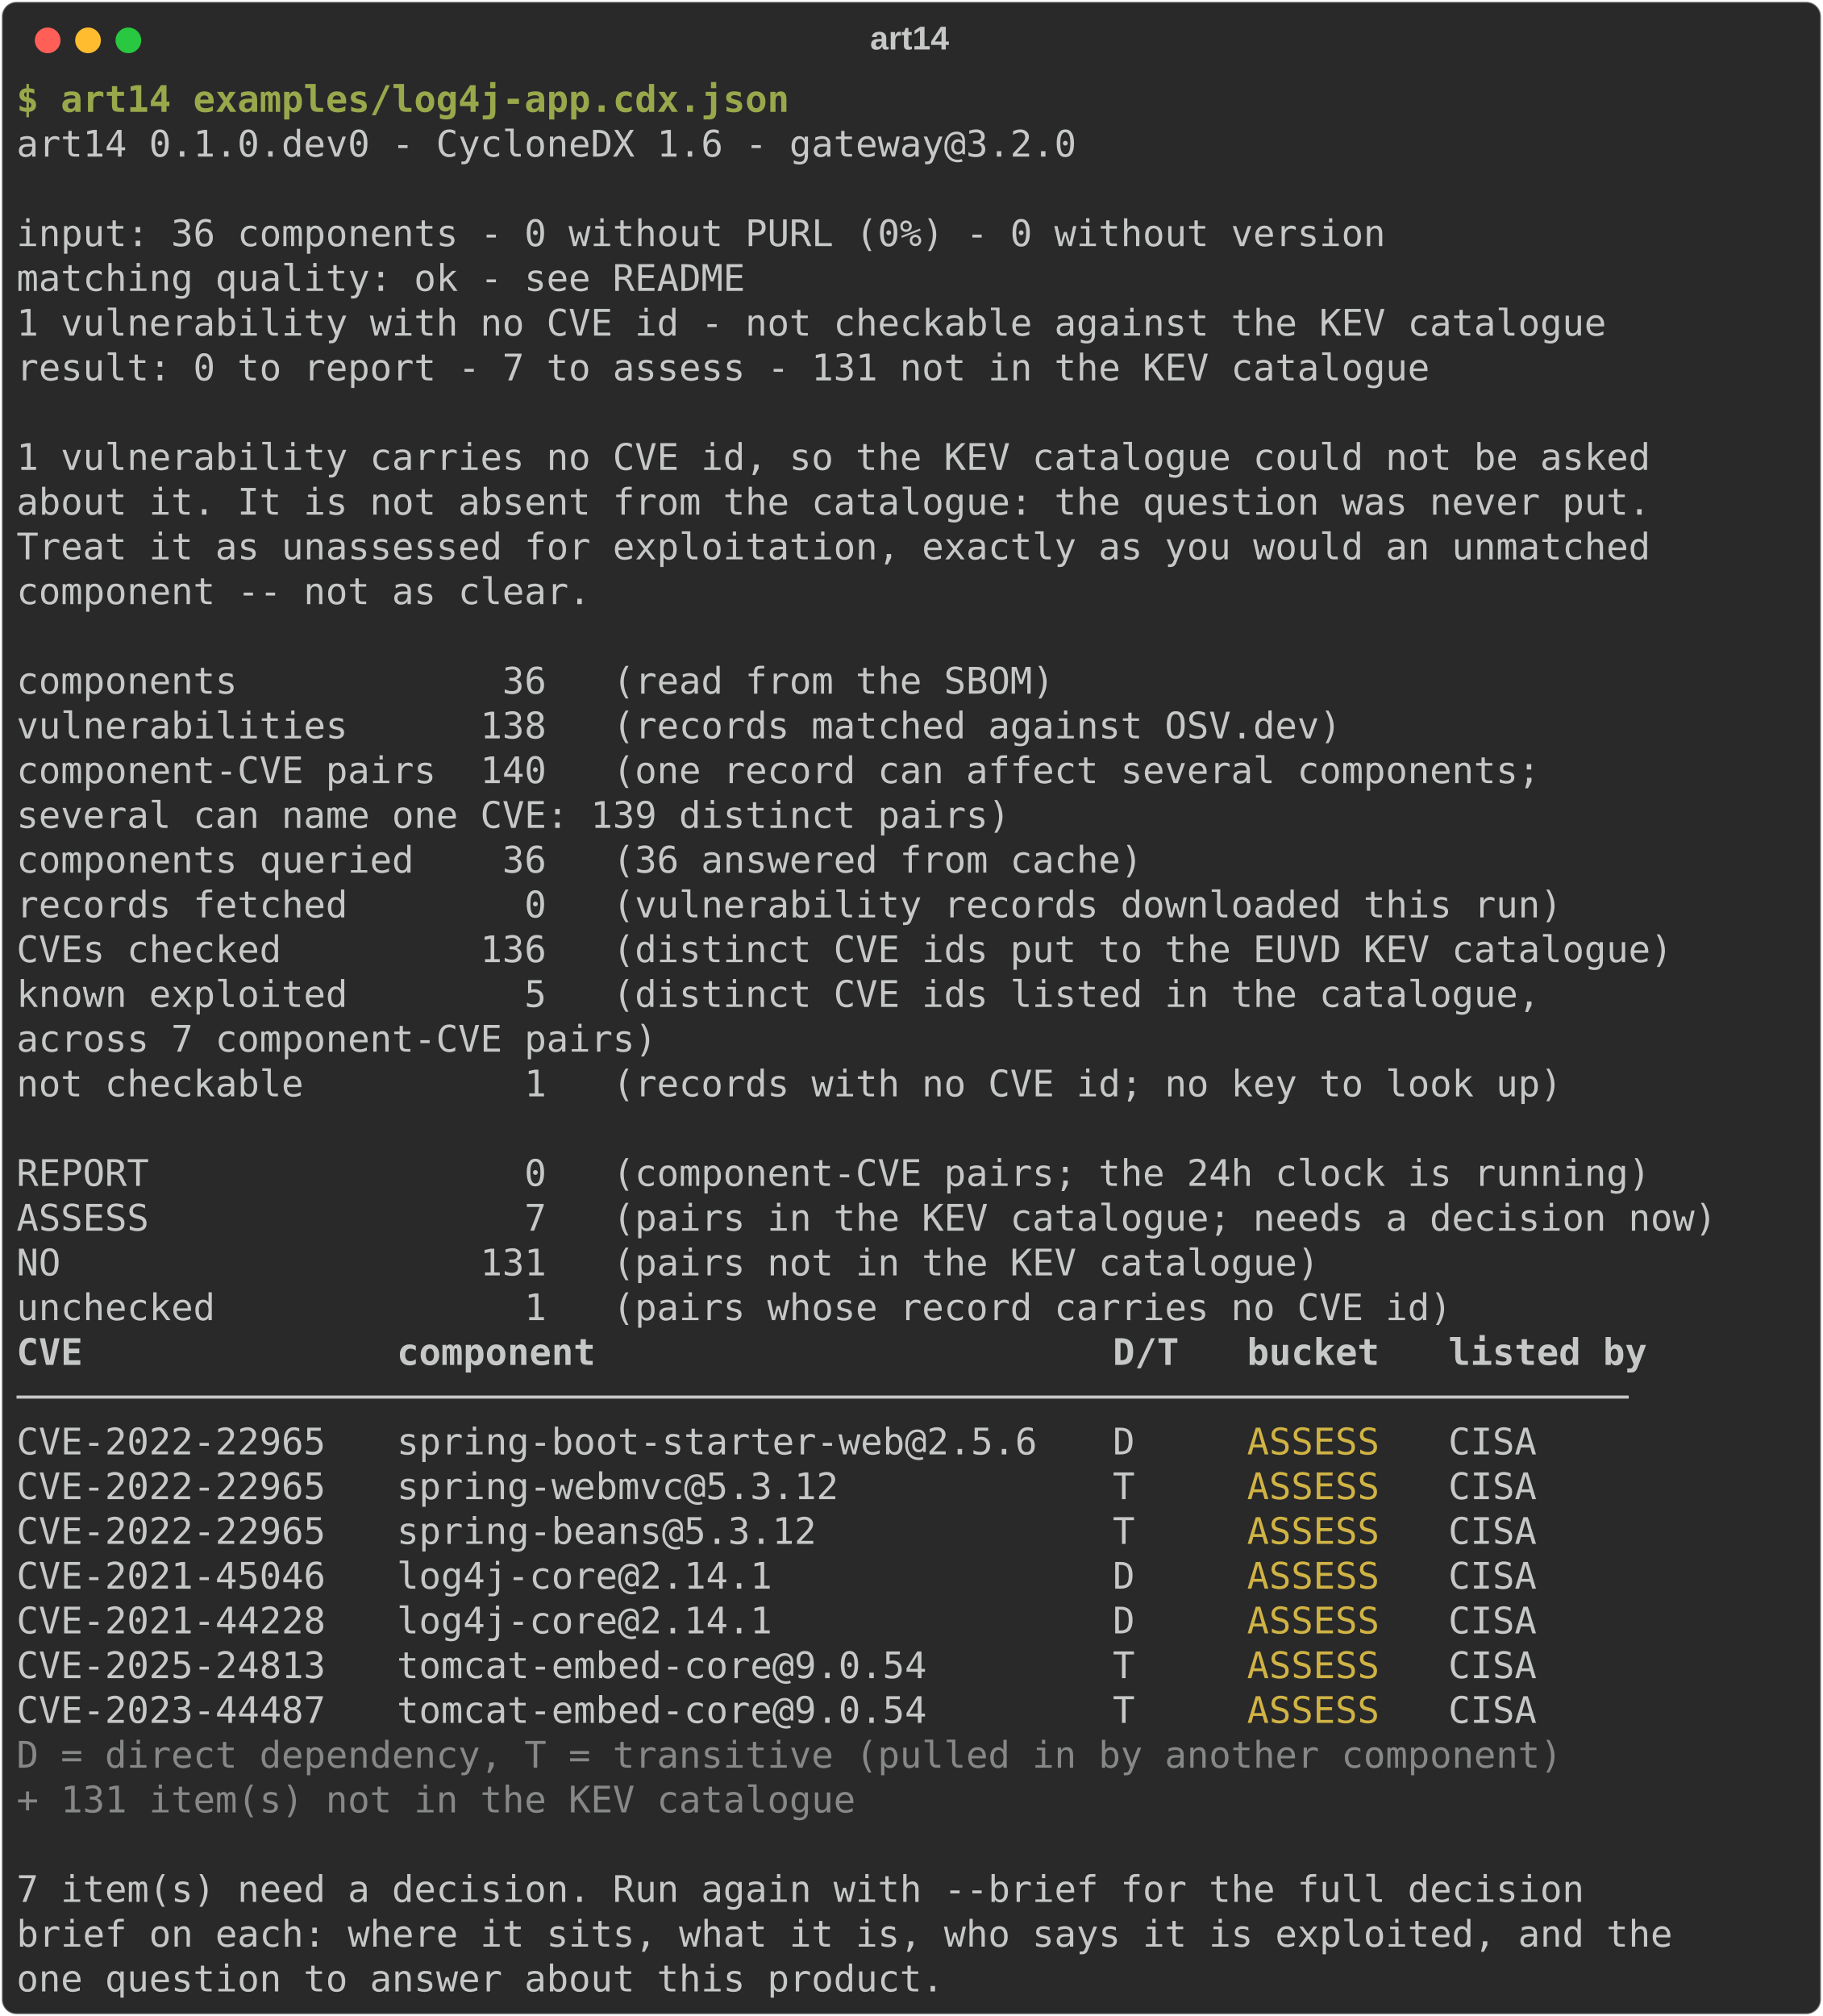
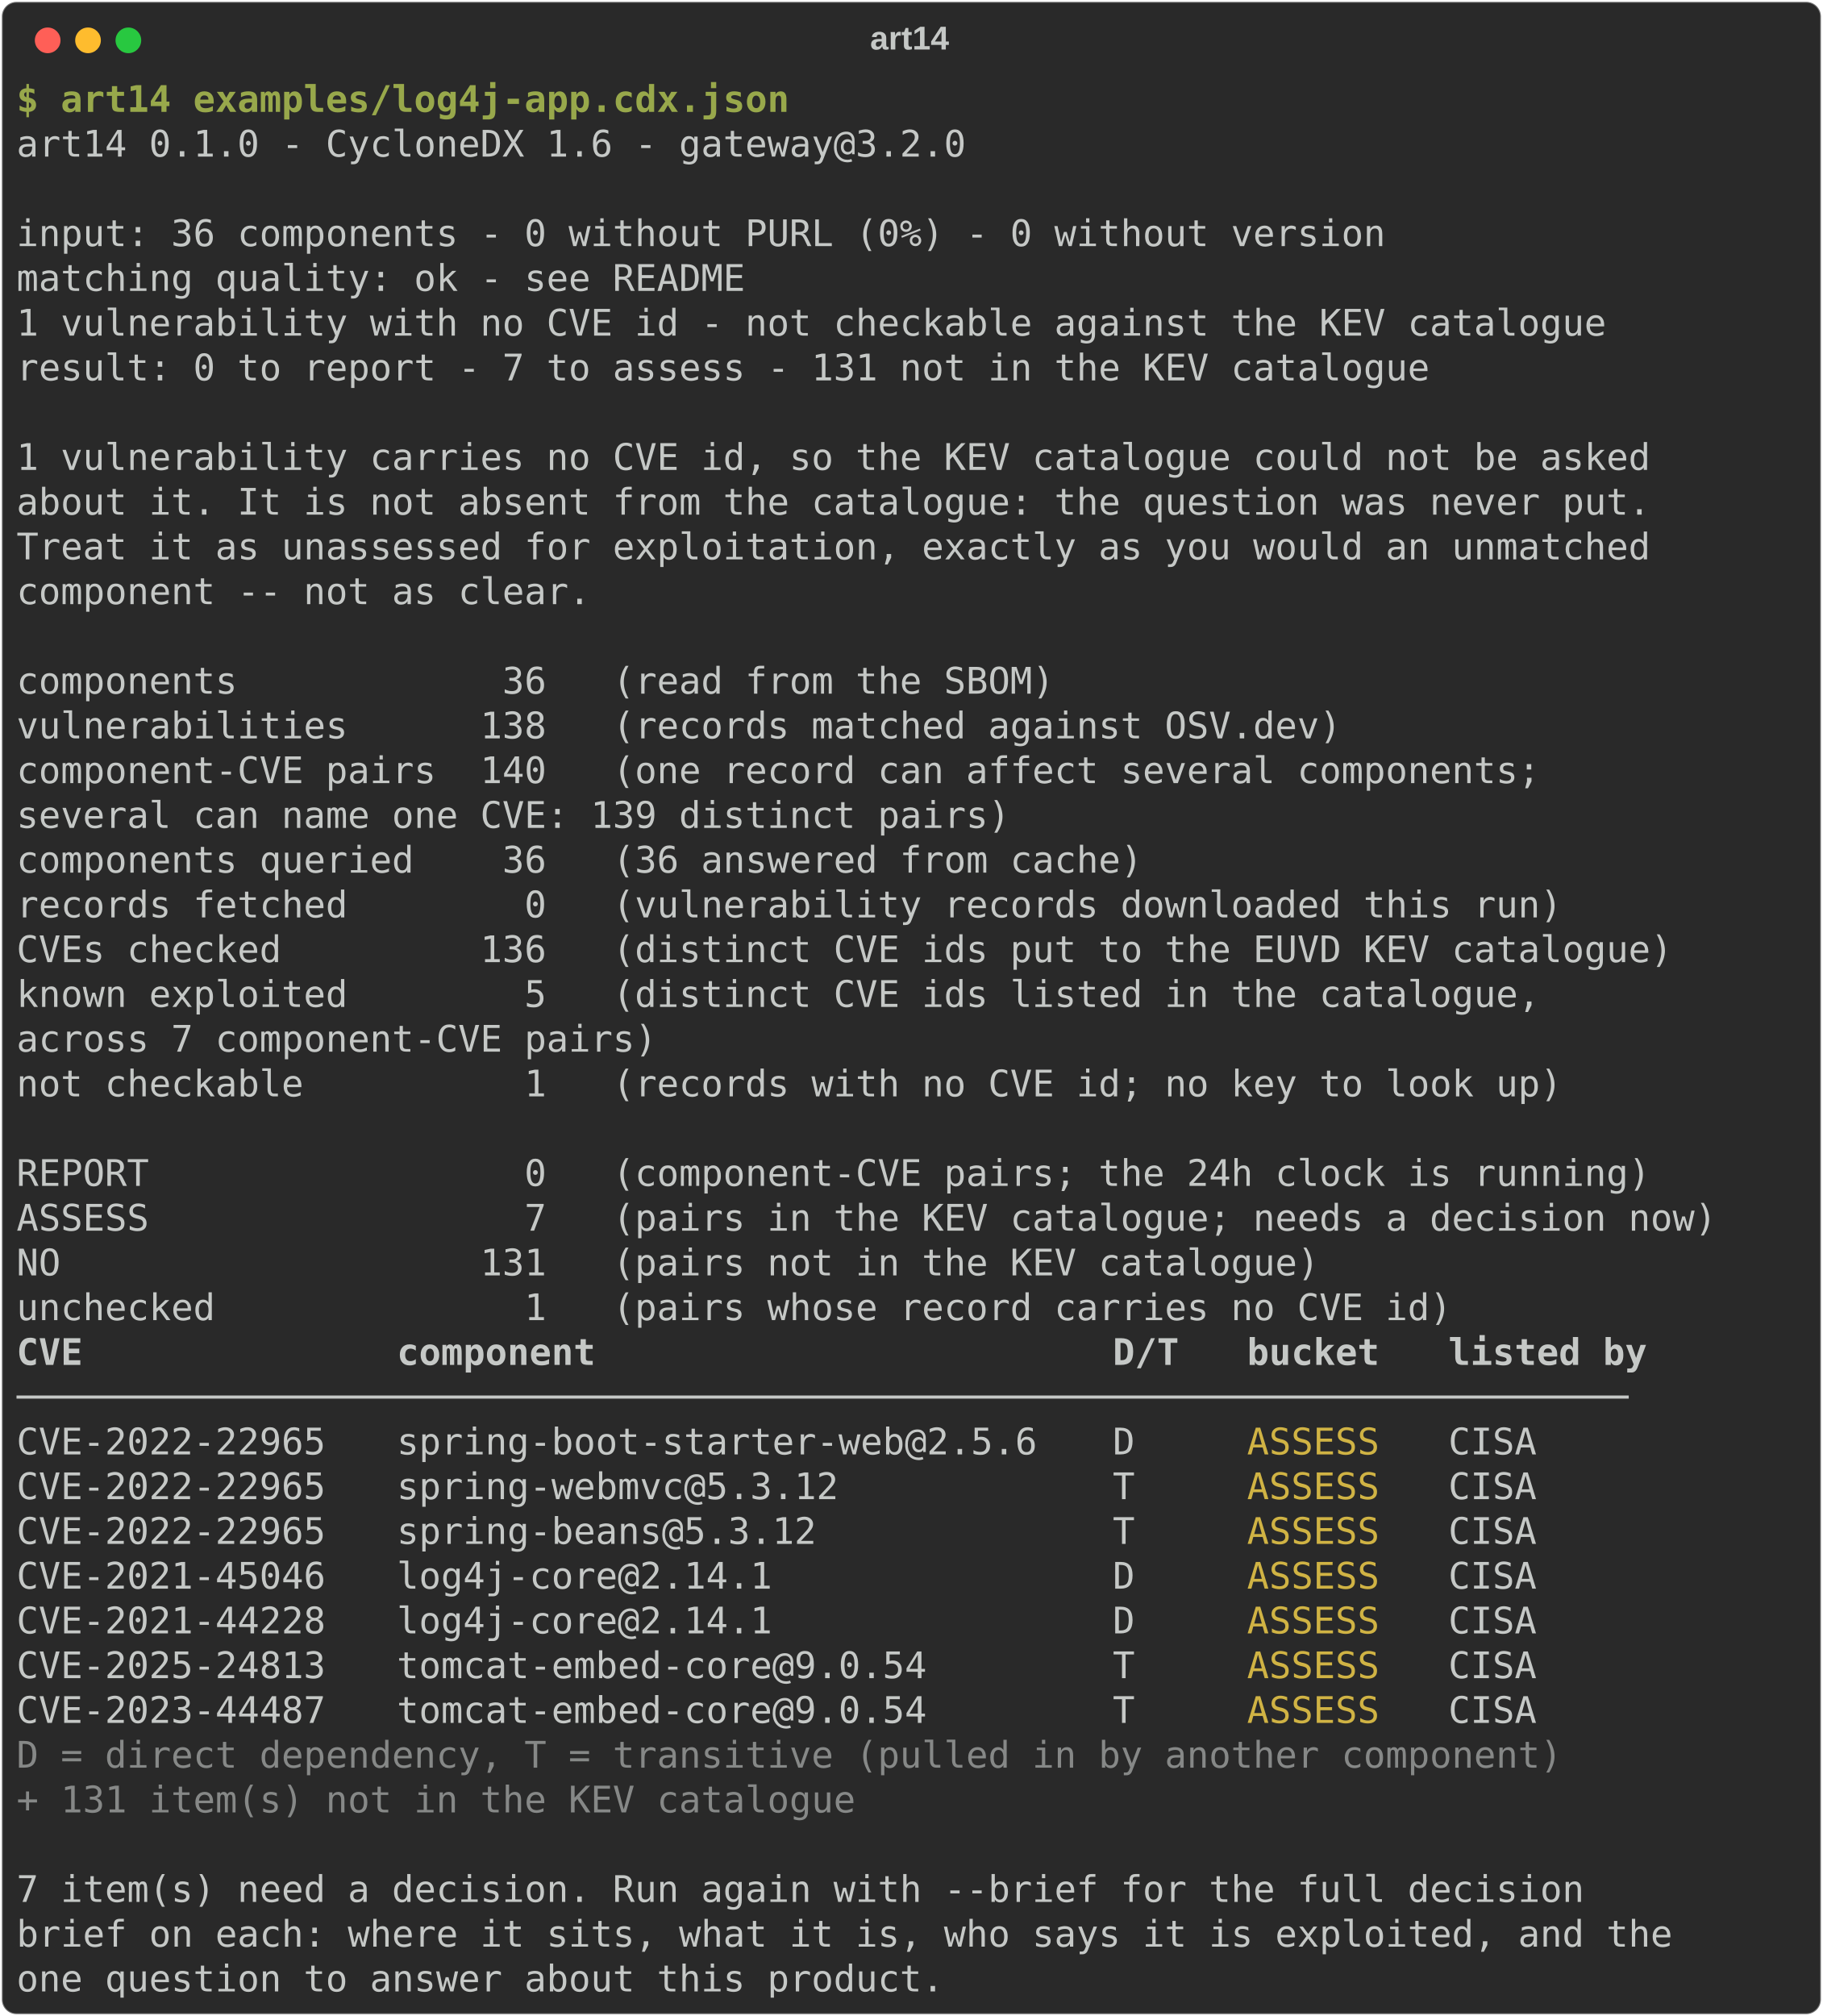
<svg xmlns="http://www.w3.org/2000/svg" class="rich-terminal" viewBox="0 0 994 1099.2">
  <style>
-     .terminal-4343201-matrix {
+     .terminal-1123959812-matrix {
        font-family: "Cascadia Mono", "DejaVu Sans Mono", "Liberation Mono", Menlo, Consolas, monospace;
        font-size: 20px;
        line-height: 24.4px;
    }

-     .terminal-4343201-title {
+     .terminal-1123959812-title {
        font-size: 18px;
        font-weight: bold;
        font-family: arial;
    }

-     .terminal-4343201-r1 { fill: #98a84b;font-weight: bold }
- .terminal-4343201-r2 { fill: #c5c8c6 }
- .terminal-4343201-r3 { fill: #c5c8c6;font-weight: bold }
- .terminal-4343201-r4 { fill: #d0b344 }
- .terminal-4343201-r5 { fill: #868887 }
+     .terminal-1123959812-r1 { fill: #98a84b;font-weight: bold }
+ .terminal-1123959812-r2 { fill: #c5c8c6 }
+ .terminal-1123959812-r3 { fill: #c5c8c6;font-weight: bold }
+ .terminal-1123959812-r4 { fill: #d0b344 }
+ .terminal-1123959812-r5 { fill: #868887 }
    </style>
  <defs>
-     <clipPath id="terminal-4343201-clip-terminal">
+     <clipPath id="terminal-1123959812-clip-terminal">
      <rect x="0" y="0" width="975.0" height="1048.2" />
    </clipPath>
-     <clipPath id="terminal-4343201-line-0">
+     <clipPath id="terminal-1123959812-line-0">
      <rect x="0" y="1.5" width="976" height="24.65" />
    </clipPath>
-     <clipPath id="terminal-4343201-line-1">
+     <clipPath id="terminal-1123959812-line-1">
      <rect x="0" y="25.9" width="976" height="24.65" />
    </clipPath>
-     <clipPath id="terminal-4343201-line-2">
+     <clipPath id="terminal-1123959812-line-2">
      <rect x="0" y="50.3" width="976" height="24.65" />
    </clipPath>
-     <clipPath id="terminal-4343201-line-3">
+     <clipPath id="terminal-1123959812-line-3">
      <rect x="0" y="74.7" width="976" height="24.65" />
    </clipPath>
-     <clipPath id="terminal-4343201-line-4">
+     <clipPath id="terminal-1123959812-line-4">
      <rect x="0" y="99.1" width="976" height="24.65" />
    </clipPath>
-     <clipPath id="terminal-4343201-line-5">
+     <clipPath id="terminal-1123959812-line-5">
      <rect x="0" y="123.5" width="976" height="24.65" />
    </clipPath>
-     <clipPath id="terminal-4343201-line-6">
+     <clipPath id="terminal-1123959812-line-6">
      <rect x="0" y="147.9" width="976" height="24.65" />
    </clipPath>
-     <clipPath id="terminal-4343201-line-7">
+     <clipPath id="terminal-1123959812-line-7">
      <rect x="0" y="172.3" width="976" height="24.65" />
    </clipPath>
-     <clipPath id="terminal-4343201-line-8">
+     <clipPath id="terminal-1123959812-line-8">
      <rect x="0" y="196.7" width="976" height="24.65" />
    </clipPath>
-     <clipPath id="terminal-4343201-line-9">
+     <clipPath id="terminal-1123959812-line-9">
      <rect x="0" y="221.1" width="976" height="24.65" />
    </clipPath>
-     <clipPath id="terminal-4343201-line-10">
+     <clipPath id="terminal-1123959812-line-10">
      <rect x="0" y="245.5" width="976" height="24.65" />
    </clipPath>
-     <clipPath id="terminal-4343201-line-11">
+     <clipPath id="terminal-1123959812-line-11">
      <rect x="0" y="269.9" width="976" height="24.65" />
    </clipPath>
-     <clipPath id="terminal-4343201-line-12">
+     <clipPath id="terminal-1123959812-line-12">
      <rect x="0" y="294.3" width="976" height="24.65" />
    </clipPath>
-     <clipPath id="terminal-4343201-line-13">
+     <clipPath id="terminal-1123959812-line-13">
      <rect x="0" y="318.7" width="976" height="24.65" />
    </clipPath>
-     <clipPath id="terminal-4343201-line-14">
+     <clipPath id="terminal-1123959812-line-14">
      <rect x="0" y="343.1" width="976" height="24.65" />
    </clipPath>
-     <clipPath id="terminal-4343201-line-15">
+     <clipPath id="terminal-1123959812-line-15">
      <rect x="0" y="367.5" width="976" height="24.65" />
    </clipPath>
-     <clipPath id="terminal-4343201-line-16">
+     <clipPath id="terminal-1123959812-line-16">
      <rect x="0" y="391.9" width="976" height="24.65" />
    </clipPath>
-     <clipPath id="terminal-4343201-line-17">
+     <clipPath id="terminal-1123959812-line-17">
      <rect x="0" y="416.3" width="976" height="24.65" />
    </clipPath>
-     <clipPath id="terminal-4343201-line-18">
+     <clipPath id="terminal-1123959812-line-18">
      <rect x="0" y="440.7" width="976" height="24.65" />
    </clipPath>
-     <clipPath id="terminal-4343201-line-19">
+     <clipPath id="terminal-1123959812-line-19">
      <rect x="0" y="465.1" width="976" height="24.65" />
    </clipPath>
-     <clipPath id="terminal-4343201-line-20">
+     <clipPath id="terminal-1123959812-line-20">
      <rect x="0" y="489.5" width="976" height="24.65" />
    </clipPath>
-     <clipPath id="terminal-4343201-line-21">
+     <clipPath id="terminal-1123959812-line-21">
      <rect x="0" y="513.9" width="976" height="24.65" />
    </clipPath>
-     <clipPath id="terminal-4343201-line-22">
+     <clipPath id="terminal-1123959812-line-22">
      <rect x="0" y="538.3" width="976" height="24.65" />
    </clipPath>
-     <clipPath id="terminal-4343201-line-23">
+     <clipPath id="terminal-1123959812-line-23">
      <rect x="0" y="562.7" width="976" height="24.65" />
    </clipPath>
-     <clipPath id="terminal-4343201-line-24">
+     <clipPath id="terminal-1123959812-line-24">
      <rect x="0" y="587.1" width="976" height="24.65" />
    </clipPath>
-     <clipPath id="terminal-4343201-line-25">
+     <clipPath id="terminal-1123959812-line-25">
      <rect x="0" y="611.5" width="976" height="24.65" />
    </clipPath>
-     <clipPath id="terminal-4343201-line-26">
+     <clipPath id="terminal-1123959812-line-26">
      <rect x="0" y="635.9" width="976" height="24.65" />
    </clipPath>
-     <clipPath id="terminal-4343201-line-27">
+     <clipPath id="terminal-1123959812-line-27">
      <rect x="0" y="660.3" width="976" height="24.65" />
    </clipPath>
-     <clipPath id="terminal-4343201-line-28">
+     <clipPath id="terminal-1123959812-line-28">
      <rect x="0" y="684.7" width="976" height="24.65" />
    </clipPath>
-     <clipPath id="terminal-4343201-line-29">
+     <clipPath id="terminal-1123959812-line-29">
      <rect x="0" y="709.1" width="976" height="24.65" />
    </clipPath>
-     <clipPath id="terminal-4343201-line-30">
+     <clipPath id="terminal-1123959812-line-30">
      <rect x="0" y="733.5" width="976" height="24.65" />
    </clipPath>
-     <clipPath id="terminal-4343201-line-31">
+     <clipPath id="terminal-1123959812-line-31">
      <rect x="0" y="757.9" width="976" height="24.65" />
    </clipPath>
-     <clipPath id="terminal-4343201-line-32">
+     <clipPath id="terminal-1123959812-line-32">
      <rect x="0" y="782.3" width="976" height="24.65" />
    </clipPath>
-     <clipPath id="terminal-4343201-line-33">
+     <clipPath id="terminal-1123959812-line-33">
      <rect x="0" y="806.7" width="976" height="24.65" />
    </clipPath>
-     <clipPath id="terminal-4343201-line-34">
+     <clipPath id="terminal-1123959812-line-34">
      <rect x="0" y="831.1" width="976" height="24.65" />
    </clipPath>
-     <clipPath id="terminal-4343201-line-35">
+     <clipPath id="terminal-1123959812-line-35">
      <rect x="0" y="855.5" width="976" height="24.65" />
    </clipPath>
-     <clipPath id="terminal-4343201-line-36">
+     <clipPath id="terminal-1123959812-line-36">
      <rect x="0" y="879.9" width="976" height="24.65" />
    </clipPath>
-     <clipPath id="terminal-4343201-line-37">
+     <clipPath id="terminal-1123959812-line-37">
      <rect x="0" y="904.3" width="976" height="24.65" />
    </clipPath>
-     <clipPath id="terminal-4343201-line-38">
+     <clipPath id="terminal-1123959812-line-38">
      <rect x="0" y="928.7" width="976" height="24.65" />
    </clipPath>
-     <clipPath id="terminal-4343201-line-39">
+     <clipPath id="terminal-1123959812-line-39">
      <rect x="0" y="953.1" width="976" height="24.65" />
    </clipPath>
-     <clipPath id="terminal-4343201-line-40">
+     <clipPath id="terminal-1123959812-line-40">
      <rect x="0" y="977.5" width="976" height="24.65" />
    </clipPath>
-     <clipPath id="terminal-4343201-line-41">
+     <clipPath id="terminal-1123959812-line-41">
      <rect x="0" y="1001.9" width="976" height="24.65" />
    </clipPath>
  </defs>
  <rect fill="#292929" stroke="rgba(255,255,255,0.35)" stroke-width="1" x="1" y="1" width="992" height="1097.2" rx="8" />
-   <text class="terminal-4343201-title" fill="#c5c8c6" text-anchor="middle" x="496" y="27">art14</text>
+   <text class="terminal-1123959812-title" fill="#c5c8c6" text-anchor="middle" x="496" y="27">art14</text>
  <g transform="translate(26,22)">
    <circle cx="0" cy="0" r="7" fill="#ff5f57" />
    <circle cx="22" cy="0" r="7" fill="#febc2e" />
    <circle cx="44" cy="0" r="7" fill="#28c840" />
  </g>
-   <g transform="translate(9, 41)" clip-path="url(#terminal-4343201-clip-terminal)">
-     <g class="terminal-4343201-matrix">
-       <text class="terminal-4343201-r1" x="0" y="20" textLength="427" clip-path="url(#terminal-4343201-line-0)">$ art14 examples/log4j-app.cdx.json</text>
-       <text class="terminal-4343201-r2" x="976" y="20" textLength="12.2" clip-path="url(#terminal-4343201-line-0)">
- </text>
-       <text class="terminal-4343201-r2" x="0" y="44.4" textLength="585.6" clip-path="url(#terminal-4343201-line-1)">art14 0.1.0.dev0 - CycloneDX 1.6 - gateway@3.2.0</text>
-       <text class="terminal-4343201-r2" x="976" y="44.4" textLength="12.2" clip-path="url(#terminal-4343201-line-1)">
- </text>
-       <text class="terminal-4343201-r2" x="976" y="68.8" textLength="12.2" clip-path="url(#terminal-4343201-line-2)">
- </text>
-       <text class="terminal-4343201-r2" x="0" y="93.2" textLength="756.4" clip-path="url(#terminal-4343201-line-3)">input: 36 components - 0 without PURL (0%) - 0 without version</text>
-       <text class="terminal-4343201-r2" x="976" y="93.2" textLength="12.2" clip-path="url(#terminal-4343201-line-3)">
- </text>
-       <text class="terminal-4343201-r2" x="0" y="117.6" textLength="488" clip-path="url(#terminal-4343201-line-4)">       matching quality: ok - see README</text>
-       <text class="terminal-4343201-r2" x="976" y="117.6" textLength="12.2" clip-path="url(#terminal-4343201-line-4)">
- </text>
-       <text class="terminal-4343201-r2" x="0" y="142" textLength="963.8" clip-path="url(#terminal-4343201-line-5)">       1 vulnerability with no CVE id - not checkable against the KEV catalogue</text>
-       <text class="terminal-4343201-r2" x="976" y="142" textLength="12.2" clip-path="url(#terminal-4343201-line-5)">
- </text>
-       <text class="terminal-4343201-r2" x="0" y="166.4" textLength="780.8" clip-path="url(#terminal-4343201-line-6)">result: 0 to report - 7 to assess - 131 not in the KEV catalogue</text>
-       <text class="terminal-4343201-r2" x="976" y="166.4" textLength="12.2" clip-path="url(#terminal-4343201-line-6)">
- </text>
-       <text class="terminal-4343201-r2" x="976" y="190.8" textLength="12.2" clip-path="url(#terminal-4343201-line-7)">
- </text>
-       <text class="terminal-4343201-r2" x="0" y="215.2" textLength="902.8" clip-path="url(#terminal-4343201-line-8)">1 vulnerability carries no CVE id, so the KEV catalogue could not be asked</text>
-       <text class="terminal-4343201-r2" x="976" y="215.2" textLength="12.2" clip-path="url(#terminal-4343201-line-8)">
- </text>
-       <text class="terminal-4343201-r2" x="0" y="239.6" textLength="902.8" clip-path="url(#terminal-4343201-line-9)">about it. It is not absent from the catalogue: the question was never put.</text>
-       <text class="terminal-4343201-r2" x="976" y="239.6" textLength="12.2" clip-path="url(#terminal-4343201-line-9)">
- </text>
-       <text class="terminal-4343201-r2" x="0" y="264" textLength="902.8" clip-path="url(#terminal-4343201-line-10)">Treat it as unassessed for exploitation, exactly as you would an unmatched</text>
-       <text class="terminal-4343201-r2" x="976" y="264" textLength="12.2" clip-path="url(#terminal-4343201-line-10)">
- </text>
-       <text class="terminal-4343201-r2" x="0" y="288.4" textLength="317.2" clip-path="url(#terminal-4343201-line-11)">component -- not as clear.</text>
-       <text class="terminal-4343201-r2" x="976" y="288.4" textLength="12.2" clip-path="url(#terminal-4343201-line-11)">
- </text>
-       <text class="terminal-4343201-r2" x="976" y="312.8" textLength="12.2" clip-path="url(#terminal-4343201-line-12)">
- </text>
-       <text class="terminal-4343201-r2" x="0" y="337.2" textLength="597.8" clip-path="url(#terminal-4343201-line-13)">  components            36   (read from the SBOM)</text>
-       <text class="terminal-4343201-r2" x="976" y="337.2" textLength="12.2" clip-path="url(#terminal-4343201-line-13)">
- </text>
-       <text class="terminal-4343201-r2" x="0" y="361.6" textLength="756.4" clip-path="url(#terminal-4343201-line-14)">  vulnerabilities      138   (records matched against OSV.dev)</text>
-       <text class="terminal-4343201-r2" x="976" y="361.6" textLength="12.2" clip-path="url(#terminal-4343201-line-14)">
- </text>
-       <text class="terminal-4343201-r2" x="0" y="386" textLength="866.2" clip-path="url(#terminal-4343201-line-15)">  component-CVE pairs  140   (one record can affect several components;</text>
-       <text class="terminal-4343201-r2" x="976" y="386" textLength="12.2" clip-path="url(#terminal-4343201-line-15)">
- </text>
-       <text class="terminal-4343201-r2" x="0" y="410.4" textLength="902.8" clip-path="url(#terminal-4343201-line-16)">                             several can name one CVE: 139 distinct pairs)</text>
-       <text class="terminal-4343201-r2" x="976" y="410.4" textLength="12.2" clip-path="url(#terminal-4343201-line-16)">
- </text>
-       <text class="terminal-4343201-r2" x="0" y="434.8" textLength="646.6" clip-path="url(#terminal-4343201-line-17)">  components queried    36   (36 answered from cache)</text>
-       <text class="terminal-4343201-r2" x="976" y="434.8" textLength="12.2" clip-path="url(#terminal-4343201-line-17)">
- </text>
-       <text class="terminal-4343201-r2" x="0" y="459.2" textLength="878.4" clip-path="url(#terminal-4343201-line-18)">  records fetched        0   (vulnerability records downloaded this run)</text>
-       <text class="terminal-4343201-r2" x="976" y="459.2" textLength="12.2" clip-path="url(#terminal-4343201-line-18)">
- </text>
-       <text class="terminal-4343201-r2" x="0" y="483.6" textLength="939.4" clip-path="url(#terminal-4343201-line-19)">  CVEs checked         136   (distinct CVE ids put to the EUVD KEV catalogue)</text>
-       <text class="terminal-4343201-r2" x="976" y="483.6" textLength="12.2" clip-path="url(#terminal-4343201-line-19)">
- </text>
-       <text class="terminal-4343201-r2" x="0" y="508" textLength="866.2" clip-path="url(#terminal-4343201-line-20)">  known exploited        5   (distinct CVE ids listed in the catalogue,</text>
-       <text class="terminal-4343201-r2" x="976" y="508" textLength="12.2" clip-path="url(#terminal-4343201-line-20)">
- </text>
-       <text class="terminal-4343201-r2" x="0" y="532.4" textLength="707.6" clip-path="url(#terminal-4343201-line-21)">                             across 7 component-CVE pairs)</text>
-       <text class="terminal-4343201-r2" x="976" y="532.4" textLength="12.2" clip-path="url(#terminal-4343201-line-21)">
- </text>
-       <text class="terminal-4343201-r2" x="0" y="556.8" textLength="878.4" clip-path="url(#terminal-4343201-line-22)">  not checkable          1   (records with no CVE id; no key to look up)</text>
-       <text class="terminal-4343201-r2" x="976" y="556.8" textLength="12.2" clip-path="url(#terminal-4343201-line-22)">
- </text>
-       <text class="terminal-4343201-r2" x="976" y="581.2" textLength="12.2" clip-path="url(#terminal-4343201-line-23)">
- </text>
-       <text class="terminal-4343201-r2" x="0" y="605.6" textLength="927.2" clip-path="url(#terminal-4343201-line-24)">  REPORT                 0   (component-CVE pairs; the 24h clock is running)</text>
-       <text class="terminal-4343201-r2" x="976" y="605.6" textLength="12.2" clip-path="url(#terminal-4343201-line-24)">
- </text>
-       <text class="terminal-4343201-r2" x="0" y="630" textLength="963.8" clip-path="url(#terminal-4343201-line-25)">  ASSESS                 7   (pairs in the KEV catalogue; needs a decision now)</text>
-       <text class="terminal-4343201-r2" x="976" y="630" textLength="12.2" clip-path="url(#terminal-4343201-line-25)">
- </text>
-       <text class="terminal-4343201-r2" x="0" y="654.4" textLength="744.2" clip-path="url(#terminal-4343201-line-26)">  NO                   131   (pairs not in the KEV catalogue)</text>
-       <text class="terminal-4343201-r2" x="976" y="654.4" textLength="12.2" clip-path="url(#terminal-4343201-line-26)">
- </text>
-       <text class="terminal-4343201-r2" x="0" y="678.8" textLength="817.4" clip-path="url(#terminal-4343201-line-27)">  unchecked              1   (pairs whose record carries no CVE id)</text>
-       <text class="terminal-4343201-r2" x="976" y="678.8" textLength="12.2" clip-path="url(#terminal-4343201-line-27)">
- </text>
-       <text class="terminal-4343201-r3" x="0" y="703.2" textLength="170.8" clip-path="url(#terminal-4343201-line-28)">CVE           </text>
-       <text class="terminal-4343201-r3" x="207.4" y="703.2" textLength="353.8" clip-path="url(#terminal-4343201-line-28)">component                    </text>
-       <text class="terminal-4343201-r3" x="597.8" y="703.2" textLength="36.6" clip-path="url(#terminal-4343201-line-28)">D/T</text>
-       <text class="terminal-4343201-r3" x="671" y="703.2" textLength="73.2" clip-path="url(#terminal-4343201-line-28)">bucket</text>
-       <text class="terminal-4343201-r3" x="780.8" y="703.2" textLength="109.8" clip-path="url(#terminal-4343201-line-28)">listed by</text>
-       <text class="terminal-4343201-r2" x="976" y="703.2" textLength="12.2" clip-path="url(#terminal-4343201-line-28)">
- </text>
-       <text class="terminal-4343201-r2" x="0" y="727.6" textLength="890.6" clip-path="url(#terminal-4343201-line-29)">─────────────────────────────────────────────────────────────────────────</text>
-       <text class="terminal-4343201-r2" x="976" y="727.6" textLength="12.2" clip-path="url(#terminal-4343201-line-29)">
- </text>
-       <text class="terminal-4343201-r2" x="0" y="752" textLength="170.8" clip-path="url(#terminal-4343201-line-30)">CVE-2022-22965</text>
-       <text class="terminal-4343201-r2" x="207.4" y="752" textLength="353.8" clip-path="url(#terminal-4343201-line-30)">spring-boot-starter-web@2.5.6</text>
-       <text class="terminal-4343201-r2" x="597.8" y="752" textLength="36.6" clip-path="url(#terminal-4343201-line-30)">D  </text>
-       <text class="terminal-4343201-r4" x="671" y="752" textLength="73.2" clip-path="url(#terminal-4343201-line-30)">ASSESS</text>
-       <text class="terminal-4343201-r2" x="780.8" y="752" textLength="109.8" clip-path="url(#terminal-4343201-line-30)">     CISA</text>
-       <text class="terminal-4343201-r2" x="976" y="752" textLength="12.2" clip-path="url(#terminal-4343201-line-30)">
- </text>
-       <text class="terminal-4343201-r2" x="0" y="776.4" textLength="170.8" clip-path="url(#terminal-4343201-line-31)">CVE-2022-22965</text>
-       <text class="terminal-4343201-r2" x="207.4" y="776.4" textLength="353.8" clip-path="url(#terminal-4343201-line-31)">spring-webmvc@5.3.12         </text>
-       <text class="terminal-4343201-r2" x="597.8" y="776.4" textLength="36.6" clip-path="url(#terminal-4343201-line-31)">T  </text>
-       <text class="terminal-4343201-r4" x="671" y="776.4" textLength="73.2" clip-path="url(#terminal-4343201-line-31)">ASSESS</text>
-       <text class="terminal-4343201-r2" x="780.8" y="776.4" textLength="109.8" clip-path="url(#terminal-4343201-line-31)">     CISA</text>
-       <text class="terminal-4343201-r2" x="976" y="776.4" textLength="12.2" clip-path="url(#terminal-4343201-line-31)">
- </text>
-       <text class="terminal-4343201-r2" x="0" y="800.8" textLength="170.8" clip-path="url(#terminal-4343201-line-32)">CVE-2022-22965</text>
-       <text class="terminal-4343201-r2" x="207.4" y="800.8" textLength="353.8" clip-path="url(#terminal-4343201-line-32)">spring-beans@5.3.12          </text>
-       <text class="terminal-4343201-r2" x="597.8" y="800.8" textLength="36.6" clip-path="url(#terminal-4343201-line-32)">T  </text>
-       <text class="terminal-4343201-r4" x="671" y="800.8" textLength="73.2" clip-path="url(#terminal-4343201-line-32)">ASSESS</text>
-       <text class="terminal-4343201-r2" x="780.8" y="800.8" textLength="109.8" clip-path="url(#terminal-4343201-line-32)">     CISA</text>
-       <text class="terminal-4343201-r2" x="976" y="800.8" textLength="12.2" clip-path="url(#terminal-4343201-line-32)">
- </text>
-       <text class="terminal-4343201-r2" x="0" y="825.2" textLength="170.8" clip-path="url(#terminal-4343201-line-33)">CVE-2021-45046</text>
-       <text class="terminal-4343201-r2" x="207.4" y="825.2" textLength="353.8" clip-path="url(#terminal-4343201-line-33)">log4j-core@2.14.1            </text>
-       <text class="terminal-4343201-r2" x="597.8" y="825.2" textLength="36.6" clip-path="url(#terminal-4343201-line-33)">D  </text>
-       <text class="terminal-4343201-r4" x="671" y="825.2" textLength="73.2" clip-path="url(#terminal-4343201-line-33)">ASSESS</text>
-       <text class="terminal-4343201-r2" x="780.8" y="825.2" textLength="109.8" clip-path="url(#terminal-4343201-line-33)">     CISA</text>
-       <text class="terminal-4343201-r2" x="976" y="825.2" textLength="12.2" clip-path="url(#terminal-4343201-line-33)">
- </text>
-       <text class="terminal-4343201-r2" x="0" y="849.6" textLength="170.8" clip-path="url(#terminal-4343201-line-34)">CVE-2021-44228</text>
-       <text class="terminal-4343201-r2" x="207.4" y="849.6" textLength="353.8" clip-path="url(#terminal-4343201-line-34)">log4j-core@2.14.1            </text>
-       <text class="terminal-4343201-r2" x="597.8" y="849.6" textLength="36.6" clip-path="url(#terminal-4343201-line-34)">D  </text>
-       <text class="terminal-4343201-r4" x="671" y="849.6" textLength="73.2" clip-path="url(#terminal-4343201-line-34)">ASSESS</text>
-       <text class="terminal-4343201-r2" x="780.8" y="849.6" textLength="109.8" clip-path="url(#terminal-4343201-line-34)">     CISA</text>
-       <text class="terminal-4343201-r2" x="976" y="849.6" textLength="12.2" clip-path="url(#terminal-4343201-line-34)">
- </text>
-       <text class="terminal-4343201-r2" x="0" y="874" textLength="170.8" clip-path="url(#terminal-4343201-line-35)">CVE-2025-24813</text>
-       <text class="terminal-4343201-r2" x="207.4" y="874" textLength="353.8" clip-path="url(#terminal-4343201-line-35)">tomcat-embed-core@9.0.54     </text>
-       <text class="terminal-4343201-r2" x="597.8" y="874" textLength="36.6" clip-path="url(#terminal-4343201-line-35)">T  </text>
-       <text class="terminal-4343201-r4" x="671" y="874" textLength="73.2" clip-path="url(#terminal-4343201-line-35)">ASSESS</text>
-       <text class="terminal-4343201-r2" x="780.8" y="874" textLength="109.8" clip-path="url(#terminal-4343201-line-35)">     CISA</text>
-       <text class="terminal-4343201-r2" x="976" y="874" textLength="12.2" clip-path="url(#terminal-4343201-line-35)">
- </text>
-       <text class="terminal-4343201-r2" x="0" y="898.4" textLength="170.8" clip-path="url(#terminal-4343201-line-36)">CVE-2023-44487</text>
-       <text class="terminal-4343201-r2" x="207.4" y="898.4" textLength="353.8" clip-path="url(#terminal-4343201-line-36)">tomcat-embed-core@9.0.54     </text>
-       <text class="terminal-4343201-r2" x="597.8" y="898.4" textLength="36.6" clip-path="url(#terminal-4343201-line-36)">T  </text>
-       <text class="terminal-4343201-r4" x="671" y="898.4" textLength="73.2" clip-path="url(#terminal-4343201-line-36)">ASSESS</text>
-       <text class="terminal-4343201-r2" x="780.8" y="898.4" textLength="109.8" clip-path="url(#terminal-4343201-line-36)">     CISA</text>
-       <text class="terminal-4343201-r2" x="976" y="898.4" textLength="12.2" clip-path="url(#terminal-4343201-line-36)">
- </text>
-       <text class="terminal-4343201-r5" x="0" y="922.8" textLength="854" clip-path="url(#terminal-4343201-line-37)">D = direct dependency, T = transitive (pulled in by another component)</text>
-       <text class="terminal-4343201-r2" x="976" y="922.8" textLength="12.2" clip-path="url(#terminal-4343201-line-37)">
- </text>
-       <text class="terminal-4343201-r5" x="0" y="947.2" textLength="463.6" clip-path="url(#terminal-4343201-line-38)">+ 131 item(s) not in the KEV catalogue</text>
-       <text class="terminal-4343201-r2" x="976" y="947.2" textLength="12.2" clip-path="url(#terminal-4343201-line-38)">
- </text>
-       <text class="terminal-4343201-r2" x="976" y="971.6" textLength="12.2" clip-path="url(#terminal-4343201-line-39)">
- </text>
-       <text class="terminal-4343201-r2" x="0" y="996" textLength="866.2" clip-path="url(#terminal-4343201-line-40)">7 item(s) need a decision. Run again with --brief for the full decision</text>
-       <text class="terminal-4343201-r2" x="976" y="996" textLength="12.2" clip-path="url(#terminal-4343201-line-40)">
- </text>
-       <text class="terminal-4343201-r2" x="0" y="1020.4" textLength="915" clip-path="url(#terminal-4343201-line-41)">brief on each: where it sits, what it is, who says it is exploited, and the</text>
-       <text class="terminal-4343201-r2" x="976" y="1020.4" textLength="12.2" clip-path="url(#terminal-4343201-line-41)">
- </text>
-       <text class="terminal-4343201-r2" x="0" y="1044.8" textLength="512.4" clip-path="url(#terminal-4343201-line-42)">one question to answer about this product.</text>
-       <text class="terminal-4343201-r2" x="976" y="1044.8" textLength="12.2" clip-path="url(#terminal-4343201-line-42)">
+   <g transform="translate(9, 41)" clip-path="url(#terminal-1123959812-clip-terminal)">
+     <g class="terminal-1123959812-matrix">
+       <text class="terminal-1123959812-r1" x="0" y="20" textLength="427" clip-path="url(#terminal-1123959812-line-0)">$ art14 examples/log4j-app.cdx.json</text>
+       <text class="terminal-1123959812-r2" x="976" y="20" textLength="12.2" clip-path="url(#terminal-1123959812-line-0)">
+ </text>
+       <text class="terminal-1123959812-r2" x="0" y="44.4" textLength="524.6" clip-path="url(#terminal-1123959812-line-1)">art14 0.1.0 - CycloneDX 1.6 - gateway@3.2.0</text>
+       <text class="terminal-1123959812-r2" x="976" y="44.4" textLength="12.2" clip-path="url(#terminal-1123959812-line-1)">
+ </text>
+       <text class="terminal-1123959812-r2" x="976" y="68.8" textLength="12.2" clip-path="url(#terminal-1123959812-line-2)">
+ </text>
+       <text class="terminal-1123959812-r2" x="0" y="93.2" textLength="756.4" clip-path="url(#terminal-1123959812-line-3)">input: 36 components - 0 without PURL (0%) - 0 without version</text>
+       <text class="terminal-1123959812-r2" x="976" y="93.2" textLength="12.2" clip-path="url(#terminal-1123959812-line-3)">
+ </text>
+       <text class="terminal-1123959812-r2" x="0" y="117.6" textLength="488" clip-path="url(#terminal-1123959812-line-4)">       matching quality: ok - see README</text>
+       <text class="terminal-1123959812-r2" x="976" y="117.6" textLength="12.2" clip-path="url(#terminal-1123959812-line-4)">
+ </text>
+       <text class="terminal-1123959812-r2" x="0" y="142" textLength="963.8" clip-path="url(#terminal-1123959812-line-5)">       1 vulnerability with no CVE id - not checkable against the KEV catalogue</text>
+       <text class="terminal-1123959812-r2" x="976" y="142" textLength="12.2" clip-path="url(#terminal-1123959812-line-5)">
+ </text>
+       <text class="terminal-1123959812-r2" x="0" y="166.4" textLength="780.8" clip-path="url(#terminal-1123959812-line-6)">result: 0 to report - 7 to assess - 131 not in the KEV catalogue</text>
+       <text class="terminal-1123959812-r2" x="976" y="166.4" textLength="12.2" clip-path="url(#terminal-1123959812-line-6)">
+ </text>
+       <text class="terminal-1123959812-r2" x="976" y="190.8" textLength="12.2" clip-path="url(#terminal-1123959812-line-7)">
+ </text>
+       <text class="terminal-1123959812-r2" x="0" y="215.2" textLength="902.8" clip-path="url(#terminal-1123959812-line-8)">1 vulnerability carries no CVE id, so the KEV catalogue could not be asked</text>
+       <text class="terminal-1123959812-r2" x="976" y="215.2" textLength="12.2" clip-path="url(#terminal-1123959812-line-8)">
+ </text>
+       <text class="terminal-1123959812-r2" x="0" y="239.6" textLength="902.8" clip-path="url(#terminal-1123959812-line-9)">about it. It is not absent from the catalogue: the question was never put.</text>
+       <text class="terminal-1123959812-r2" x="976" y="239.6" textLength="12.2" clip-path="url(#terminal-1123959812-line-9)">
+ </text>
+       <text class="terminal-1123959812-r2" x="0" y="264" textLength="902.8" clip-path="url(#terminal-1123959812-line-10)">Treat it as unassessed for exploitation, exactly as you would an unmatched</text>
+       <text class="terminal-1123959812-r2" x="976" y="264" textLength="12.2" clip-path="url(#terminal-1123959812-line-10)">
+ </text>
+       <text class="terminal-1123959812-r2" x="0" y="288.4" textLength="317.2" clip-path="url(#terminal-1123959812-line-11)">component -- not as clear.</text>
+       <text class="terminal-1123959812-r2" x="976" y="288.4" textLength="12.2" clip-path="url(#terminal-1123959812-line-11)">
+ </text>
+       <text class="terminal-1123959812-r2" x="976" y="312.8" textLength="12.2" clip-path="url(#terminal-1123959812-line-12)">
+ </text>
+       <text class="terminal-1123959812-r2" x="0" y="337.2" textLength="597.8" clip-path="url(#terminal-1123959812-line-13)">  components            36   (read from the SBOM)</text>
+       <text class="terminal-1123959812-r2" x="976" y="337.2" textLength="12.2" clip-path="url(#terminal-1123959812-line-13)">
+ </text>
+       <text class="terminal-1123959812-r2" x="0" y="361.6" textLength="756.4" clip-path="url(#terminal-1123959812-line-14)">  vulnerabilities      138   (records matched against OSV.dev)</text>
+       <text class="terminal-1123959812-r2" x="976" y="361.6" textLength="12.2" clip-path="url(#terminal-1123959812-line-14)">
+ </text>
+       <text class="terminal-1123959812-r2" x="0" y="386" textLength="866.2" clip-path="url(#terminal-1123959812-line-15)">  component-CVE pairs  140   (one record can affect several components;</text>
+       <text class="terminal-1123959812-r2" x="976" y="386" textLength="12.2" clip-path="url(#terminal-1123959812-line-15)">
+ </text>
+       <text class="terminal-1123959812-r2" x="0" y="410.4" textLength="902.8" clip-path="url(#terminal-1123959812-line-16)">                             several can name one CVE: 139 distinct pairs)</text>
+       <text class="terminal-1123959812-r2" x="976" y="410.4" textLength="12.2" clip-path="url(#terminal-1123959812-line-16)">
+ </text>
+       <text class="terminal-1123959812-r2" x="0" y="434.8" textLength="646.6" clip-path="url(#terminal-1123959812-line-17)">  components queried    36   (36 answered from cache)</text>
+       <text class="terminal-1123959812-r2" x="976" y="434.8" textLength="12.2" clip-path="url(#terminal-1123959812-line-17)">
+ </text>
+       <text class="terminal-1123959812-r2" x="0" y="459.2" textLength="878.4" clip-path="url(#terminal-1123959812-line-18)">  records fetched        0   (vulnerability records downloaded this run)</text>
+       <text class="terminal-1123959812-r2" x="976" y="459.2" textLength="12.2" clip-path="url(#terminal-1123959812-line-18)">
+ </text>
+       <text class="terminal-1123959812-r2" x="0" y="483.6" textLength="939.4" clip-path="url(#terminal-1123959812-line-19)">  CVEs checked         136   (distinct CVE ids put to the EUVD KEV catalogue)</text>
+       <text class="terminal-1123959812-r2" x="976" y="483.6" textLength="12.2" clip-path="url(#terminal-1123959812-line-19)">
+ </text>
+       <text class="terminal-1123959812-r2" x="0" y="508" textLength="866.2" clip-path="url(#terminal-1123959812-line-20)">  known exploited        5   (distinct CVE ids listed in the catalogue,</text>
+       <text class="terminal-1123959812-r2" x="976" y="508" textLength="12.2" clip-path="url(#terminal-1123959812-line-20)">
+ </text>
+       <text class="terminal-1123959812-r2" x="0" y="532.4" textLength="707.6" clip-path="url(#terminal-1123959812-line-21)">                             across 7 component-CVE pairs)</text>
+       <text class="terminal-1123959812-r2" x="976" y="532.4" textLength="12.2" clip-path="url(#terminal-1123959812-line-21)">
+ </text>
+       <text class="terminal-1123959812-r2" x="0" y="556.8" textLength="878.4" clip-path="url(#terminal-1123959812-line-22)">  not checkable          1   (records with no CVE id; no key to look up)</text>
+       <text class="terminal-1123959812-r2" x="976" y="556.8" textLength="12.2" clip-path="url(#terminal-1123959812-line-22)">
+ </text>
+       <text class="terminal-1123959812-r2" x="976" y="581.2" textLength="12.2" clip-path="url(#terminal-1123959812-line-23)">
+ </text>
+       <text class="terminal-1123959812-r2" x="0" y="605.6" textLength="927.2" clip-path="url(#terminal-1123959812-line-24)">  REPORT                 0   (component-CVE pairs; the 24h clock is running)</text>
+       <text class="terminal-1123959812-r2" x="976" y="605.6" textLength="12.2" clip-path="url(#terminal-1123959812-line-24)">
+ </text>
+       <text class="terminal-1123959812-r2" x="0" y="630" textLength="963.8" clip-path="url(#terminal-1123959812-line-25)">  ASSESS                 7   (pairs in the KEV catalogue; needs a decision now)</text>
+       <text class="terminal-1123959812-r2" x="976" y="630" textLength="12.2" clip-path="url(#terminal-1123959812-line-25)">
+ </text>
+       <text class="terminal-1123959812-r2" x="0" y="654.4" textLength="744.2" clip-path="url(#terminal-1123959812-line-26)">  NO                   131   (pairs not in the KEV catalogue)</text>
+       <text class="terminal-1123959812-r2" x="976" y="654.4" textLength="12.2" clip-path="url(#terminal-1123959812-line-26)">
+ </text>
+       <text class="terminal-1123959812-r2" x="0" y="678.8" textLength="817.4" clip-path="url(#terminal-1123959812-line-27)">  unchecked              1   (pairs whose record carries no CVE id)</text>
+       <text class="terminal-1123959812-r2" x="976" y="678.8" textLength="12.2" clip-path="url(#terminal-1123959812-line-27)">
+ </text>
+       <text class="terminal-1123959812-r3" x="0" y="703.2" textLength="170.8" clip-path="url(#terminal-1123959812-line-28)">CVE           </text>
+       <text class="terminal-1123959812-r3" x="207.4" y="703.2" textLength="353.8" clip-path="url(#terminal-1123959812-line-28)">component                    </text>
+       <text class="terminal-1123959812-r3" x="597.8" y="703.2" textLength="36.6" clip-path="url(#terminal-1123959812-line-28)">D/T</text>
+       <text class="terminal-1123959812-r3" x="671" y="703.2" textLength="73.2" clip-path="url(#terminal-1123959812-line-28)">bucket</text>
+       <text class="terminal-1123959812-r3" x="780.8" y="703.2" textLength="109.8" clip-path="url(#terminal-1123959812-line-28)">listed by</text>
+       <text class="terminal-1123959812-r2" x="976" y="703.2" textLength="12.2" clip-path="url(#terminal-1123959812-line-28)">
+ </text>
+       <text class="terminal-1123959812-r2" x="0" y="727.6" textLength="890.6" clip-path="url(#terminal-1123959812-line-29)">─────────────────────────────────────────────────────────────────────────</text>
+       <text class="terminal-1123959812-r2" x="976" y="727.6" textLength="12.2" clip-path="url(#terminal-1123959812-line-29)">
+ </text>
+       <text class="terminal-1123959812-r2" x="0" y="752" textLength="170.8" clip-path="url(#terminal-1123959812-line-30)">CVE-2022-22965</text>
+       <text class="terminal-1123959812-r2" x="207.4" y="752" textLength="353.8" clip-path="url(#terminal-1123959812-line-30)">spring-boot-starter-web@2.5.6</text>
+       <text class="terminal-1123959812-r2" x="597.8" y="752" textLength="36.6" clip-path="url(#terminal-1123959812-line-30)">D  </text>
+       <text class="terminal-1123959812-r4" x="671" y="752" textLength="73.2" clip-path="url(#terminal-1123959812-line-30)">ASSESS</text>
+       <text class="terminal-1123959812-r2" x="780.8" y="752" textLength="109.8" clip-path="url(#terminal-1123959812-line-30)">     CISA</text>
+       <text class="terminal-1123959812-r2" x="976" y="752" textLength="12.2" clip-path="url(#terminal-1123959812-line-30)">
+ </text>
+       <text class="terminal-1123959812-r2" x="0" y="776.4" textLength="170.8" clip-path="url(#terminal-1123959812-line-31)">CVE-2022-22965</text>
+       <text class="terminal-1123959812-r2" x="207.4" y="776.4" textLength="353.8" clip-path="url(#terminal-1123959812-line-31)">spring-webmvc@5.3.12         </text>
+       <text class="terminal-1123959812-r2" x="597.8" y="776.4" textLength="36.6" clip-path="url(#terminal-1123959812-line-31)">T  </text>
+       <text class="terminal-1123959812-r4" x="671" y="776.4" textLength="73.2" clip-path="url(#terminal-1123959812-line-31)">ASSESS</text>
+       <text class="terminal-1123959812-r2" x="780.8" y="776.4" textLength="109.8" clip-path="url(#terminal-1123959812-line-31)">     CISA</text>
+       <text class="terminal-1123959812-r2" x="976" y="776.4" textLength="12.2" clip-path="url(#terminal-1123959812-line-31)">
+ </text>
+       <text class="terminal-1123959812-r2" x="0" y="800.8" textLength="170.8" clip-path="url(#terminal-1123959812-line-32)">CVE-2022-22965</text>
+       <text class="terminal-1123959812-r2" x="207.4" y="800.8" textLength="353.8" clip-path="url(#terminal-1123959812-line-32)">spring-beans@5.3.12          </text>
+       <text class="terminal-1123959812-r2" x="597.8" y="800.8" textLength="36.6" clip-path="url(#terminal-1123959812-line-32)">T  </text>
+       <text class="terminal-1123959812-r4" x="671" y="800.8" textLength="73.2" clip-path="url(#terminal-1123959812-line-32)">ASSESS</text>
+       <text class="terminal-1123959812-r2" x="780.8" y="800.8" textLength="109.8" clip-path="url(#terminal-1123959812-line-32)">     CISA</text>
+       <text class="terminal-1123959812-r2" x="976" y="800.8" textLength="12.2" clip-path="url(#terminal-1123959812-line-32)">
+ </text>
+       <text class="terminal-1123959812-r2" x="0" y="825.2" textLength="170.8" clip-path="url(#terminal-1123959812-line-33)">CVE-2021-45046</text>
+       <text class="terminal-1123959812-r2" x="207.4" y="825.2" textLength="353.8" clip-path="url(#terminal-1123959812-line-33)">log4j-core@2.14.1            </text>
+       <text class="terminal-1123959812-r2" x="597.8" y="825.2" textLength="36.6" clip-path="url(#terminal-1123959812-line-33)">D  </text>
+       <text class="terminal-1123959812-r4" x="671" y="825.2" textLength="73.2" clip-path="url(#terminal-1123959812-line-33)">ASSESS</text>
+       <text class="terminal-1123959812-r2" x="780.8" y="825.2" textLength="109.8" clip-path="url(#terminal-1123959812-line-33)">     CISA</text>
+       <text class="terminal-1123959812-r2" x="976" y="825.2" textLength="12.2" clip-path="url(#terminal-1123959812-line-33)">
+ </text>
+       <text class="terminal-1123959812-r2" x="0" y="849.6" textLength="170.8" clip-path="url(#terminal-1123959812-line-34)">CVE-2021-44228</text>
+       <text class="terminal-1123959812-r2" x="207.4" y="849.6" textLength="353.8" clip-path="url(#terminal-1123959812-line-34)">log4j-core@2.14.1            </text>
+       <text class="terminal-1123959812-r2" x="597.8" y="849.6" textLength="36.6" clip-path="url(#terminal-1123959812-line-34)">D  </text>
+       <text class="terminal-1123959812-r4" x="671" y="849.6" textLength="73.2" clip-path="url(#terminal-1123959812-line-34)">ASSESS</text>
+       <text class="terminal-1123959812-r2" x="780.8" y="849.6" textLength="109.8" clip-path="url(#terminal-1123959812-line-34)">     CISA</text>
+       <text class="terminal-1123959812-r2" x="976" y="849.6" textLength="12.2" clip-path="url(#terminal-1123959812-line-34)">
+ </text>
+       <text class="terminal-1123959812-r2" x="0" y="874" textLength="170.8" clip-path="url(#terminal-1123959812-line-35)">CVE-2025-24813</text>
+       <text class="terminal-1123959812-r2" x="207.4" y="874" textLength="353.8" clip-path="url(#terminal-1123959812-line-35)">tomcat-embed-core@9.0.54     </text>
+       <text class="terminal-1123959812-r2" x="597.8" y="874" textLength="36.6" clip-path="url(#terminal-1123959812-line-35)">T  </text>
+       <text class="terminal-1123959812-r4" x="671" y="874" textLength="73.2" clip-path="url(#terminal-1123959812-line-35)">ASSESS</text>
+       <text class="terminal-1123959812-r2" x="780.8" y="874" textLength="109.8" clip-path="url(#terminal-1123959812-line-35)">     CISA</text>
+       <text class="terminal-1123959812-r2" x="976" y="874" textLength="12.2" clip-path="url(#terminal-1123959812-line-35)">
+ </text>
+       <text class="terminal-1123959812-r2" x="0" y="898.4" textLength="170.8" clip-path="url(#terminal-1123959812-line-36)">CVE-2023-44487</text>
+       <text class="terminal-1123959812-r2" x="207.4" y="898.4" textLength="353.8" clip-path="url(#terminal-1123959812-line-36)">tomcat-embed-core@9.0.54     </text>
+       <text class="terminal-1123959812-r2" x="597.8" y="898.4" textLength="36.6" clip-path="url(#terminal-1123959812-line-36)">T  </text>
+       <text class="terminal-1123959812-r4" x="671" y="898.4" textLength="73.2" clip-path="url(#terminal-1123959812-line-36)">ASSESS</text>
+       <text class="terminal-1123959812-r2" x="780.8" y="898.4" textLength="109.8" clip-path="url(#terminal-1123959812-line-36)">     CISA</text>
+       <text class="terminal-1123959812-r2" x="976" y="898.4" textLength="12.2" clip-path="url(#terminal-1123959812-line-36)">
+ </text>
+       <text class="terminal-1123959812-r5" x="0" y="922.8" textLength="854" clip-path="url(#terminal-1123959812-line-37)">D = direct dependency, T = transitive (pulled in by another component)</text>
+       <text class="terminal-1123959812-r2" x="976" y="922.8" textLength="12.2" clip-path="url(#terminal-1123959812-line-37)">
+ </text>
+       <text class="terminal-1123959812-r5" x="0" y="947.2" textLength="463.6" clip-path="url(#terminal-1123959812-line-38)">+ 131 item(s) not in the KEV catalogue</text>
+       <text class="terminal-1123959812-r2" x="976" y="947.2" textLength="12.2" clip-path="url(#terminal-1123959812-line-38)">
+ </text>
+       <text class="terminal-1123959812-r2" x="976" y="971.6" textLength="12.2" clip-path="url(#terminal-1123959812-line-39)">
+ </text>
+       <text class="terminal-1123959812-r2" x="0" y="996" textLength="866.2" clip-path="url(#terminal-1123959812-line-40)">7 item(s) need a decision. Run again with --brief for the full decision</text>
+       <text class="terminal-1123959812-r2" x="976" y="996" textLength="12.2" clip-path="url(#terminal-1123959812-line-40)">
+ </text>
+       <text class="terminal-1123959812-r2" x="0" y="1020.4" textLength="915" clip-path="url(#terminal-1123959812-line-41)">brief on each: where it sits, what it is, who says it is exploited, and the</text>
+       <text class="terminal-1123959812-r2" x="976" y="1020.4" textLength="12.2" clip-path="url(#terminal-1123959812-line-41)">
+ </text>
+       <text class="terminal-1123959812-r2" x="0" y="1044.8" textLength="512.4" clip-path="url(#terminal-1123959812-line-42)">one question to answer about this product.</text>
+       <text class="terminal-1123959812-r2" x="976" y="1044.8" textLength="12.2" clip-path="url(#terminal-1123959812-line-42)">
</text>
    </g>
  </g>
</svg>
